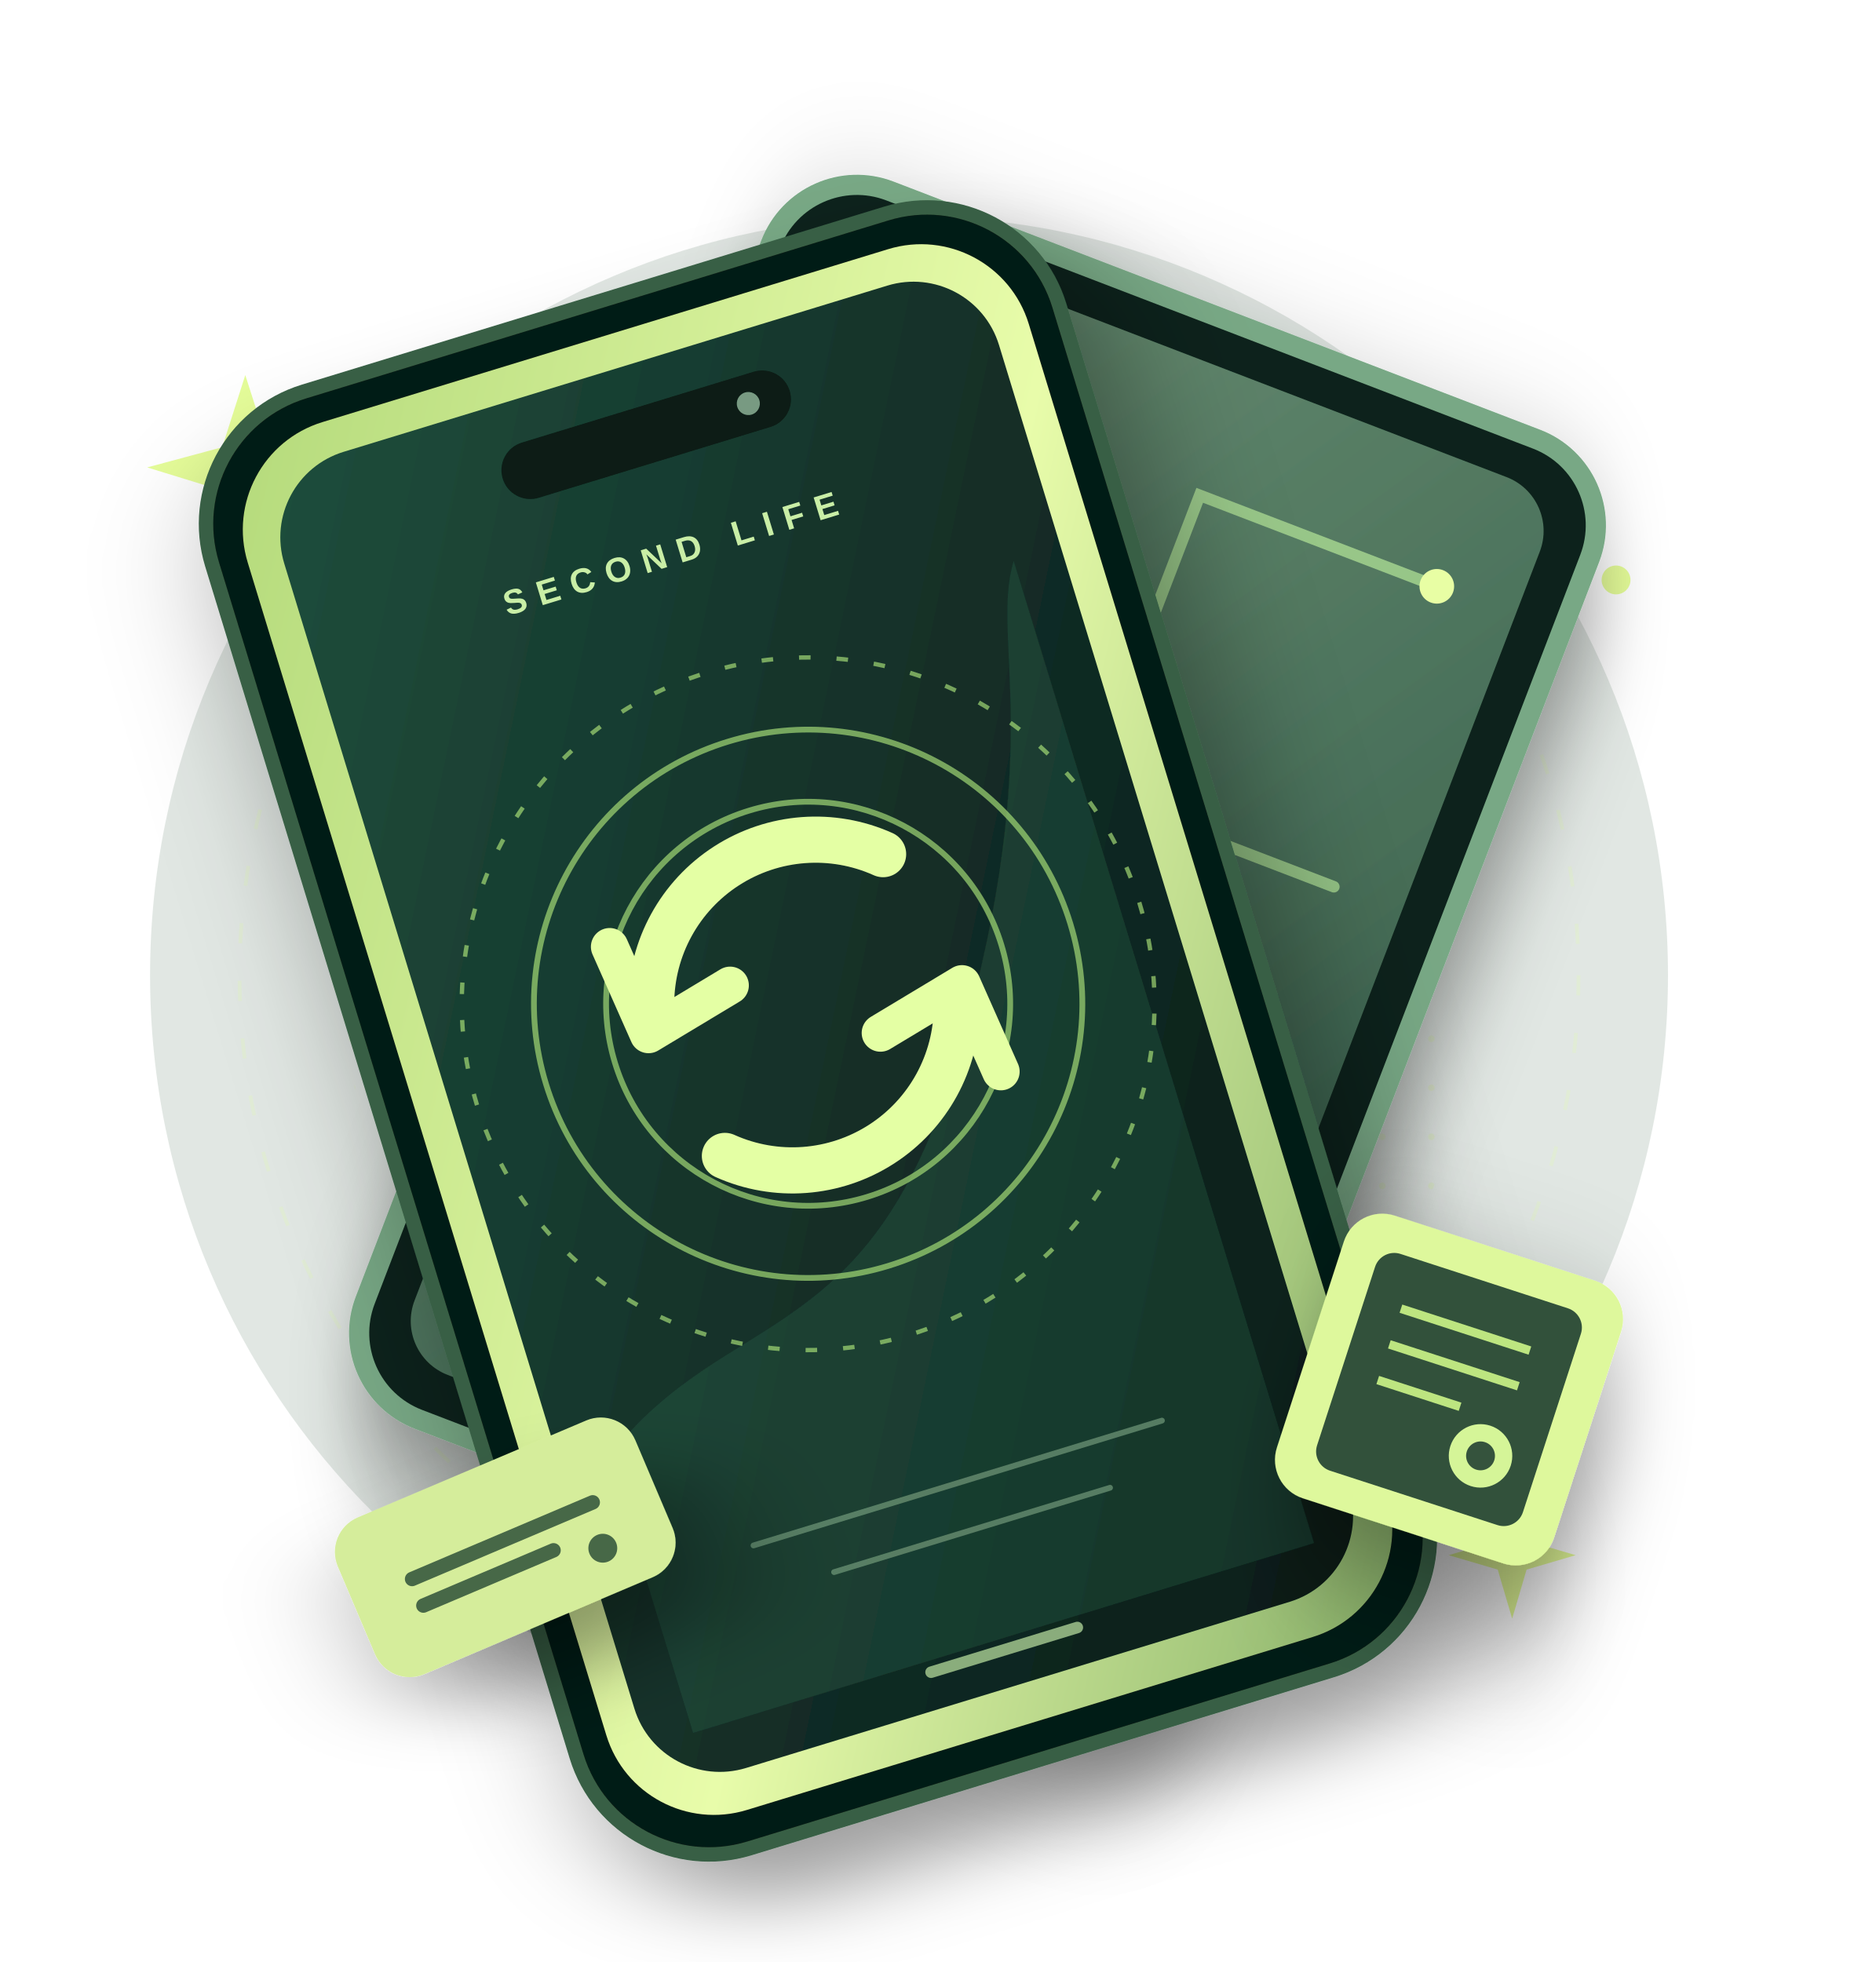
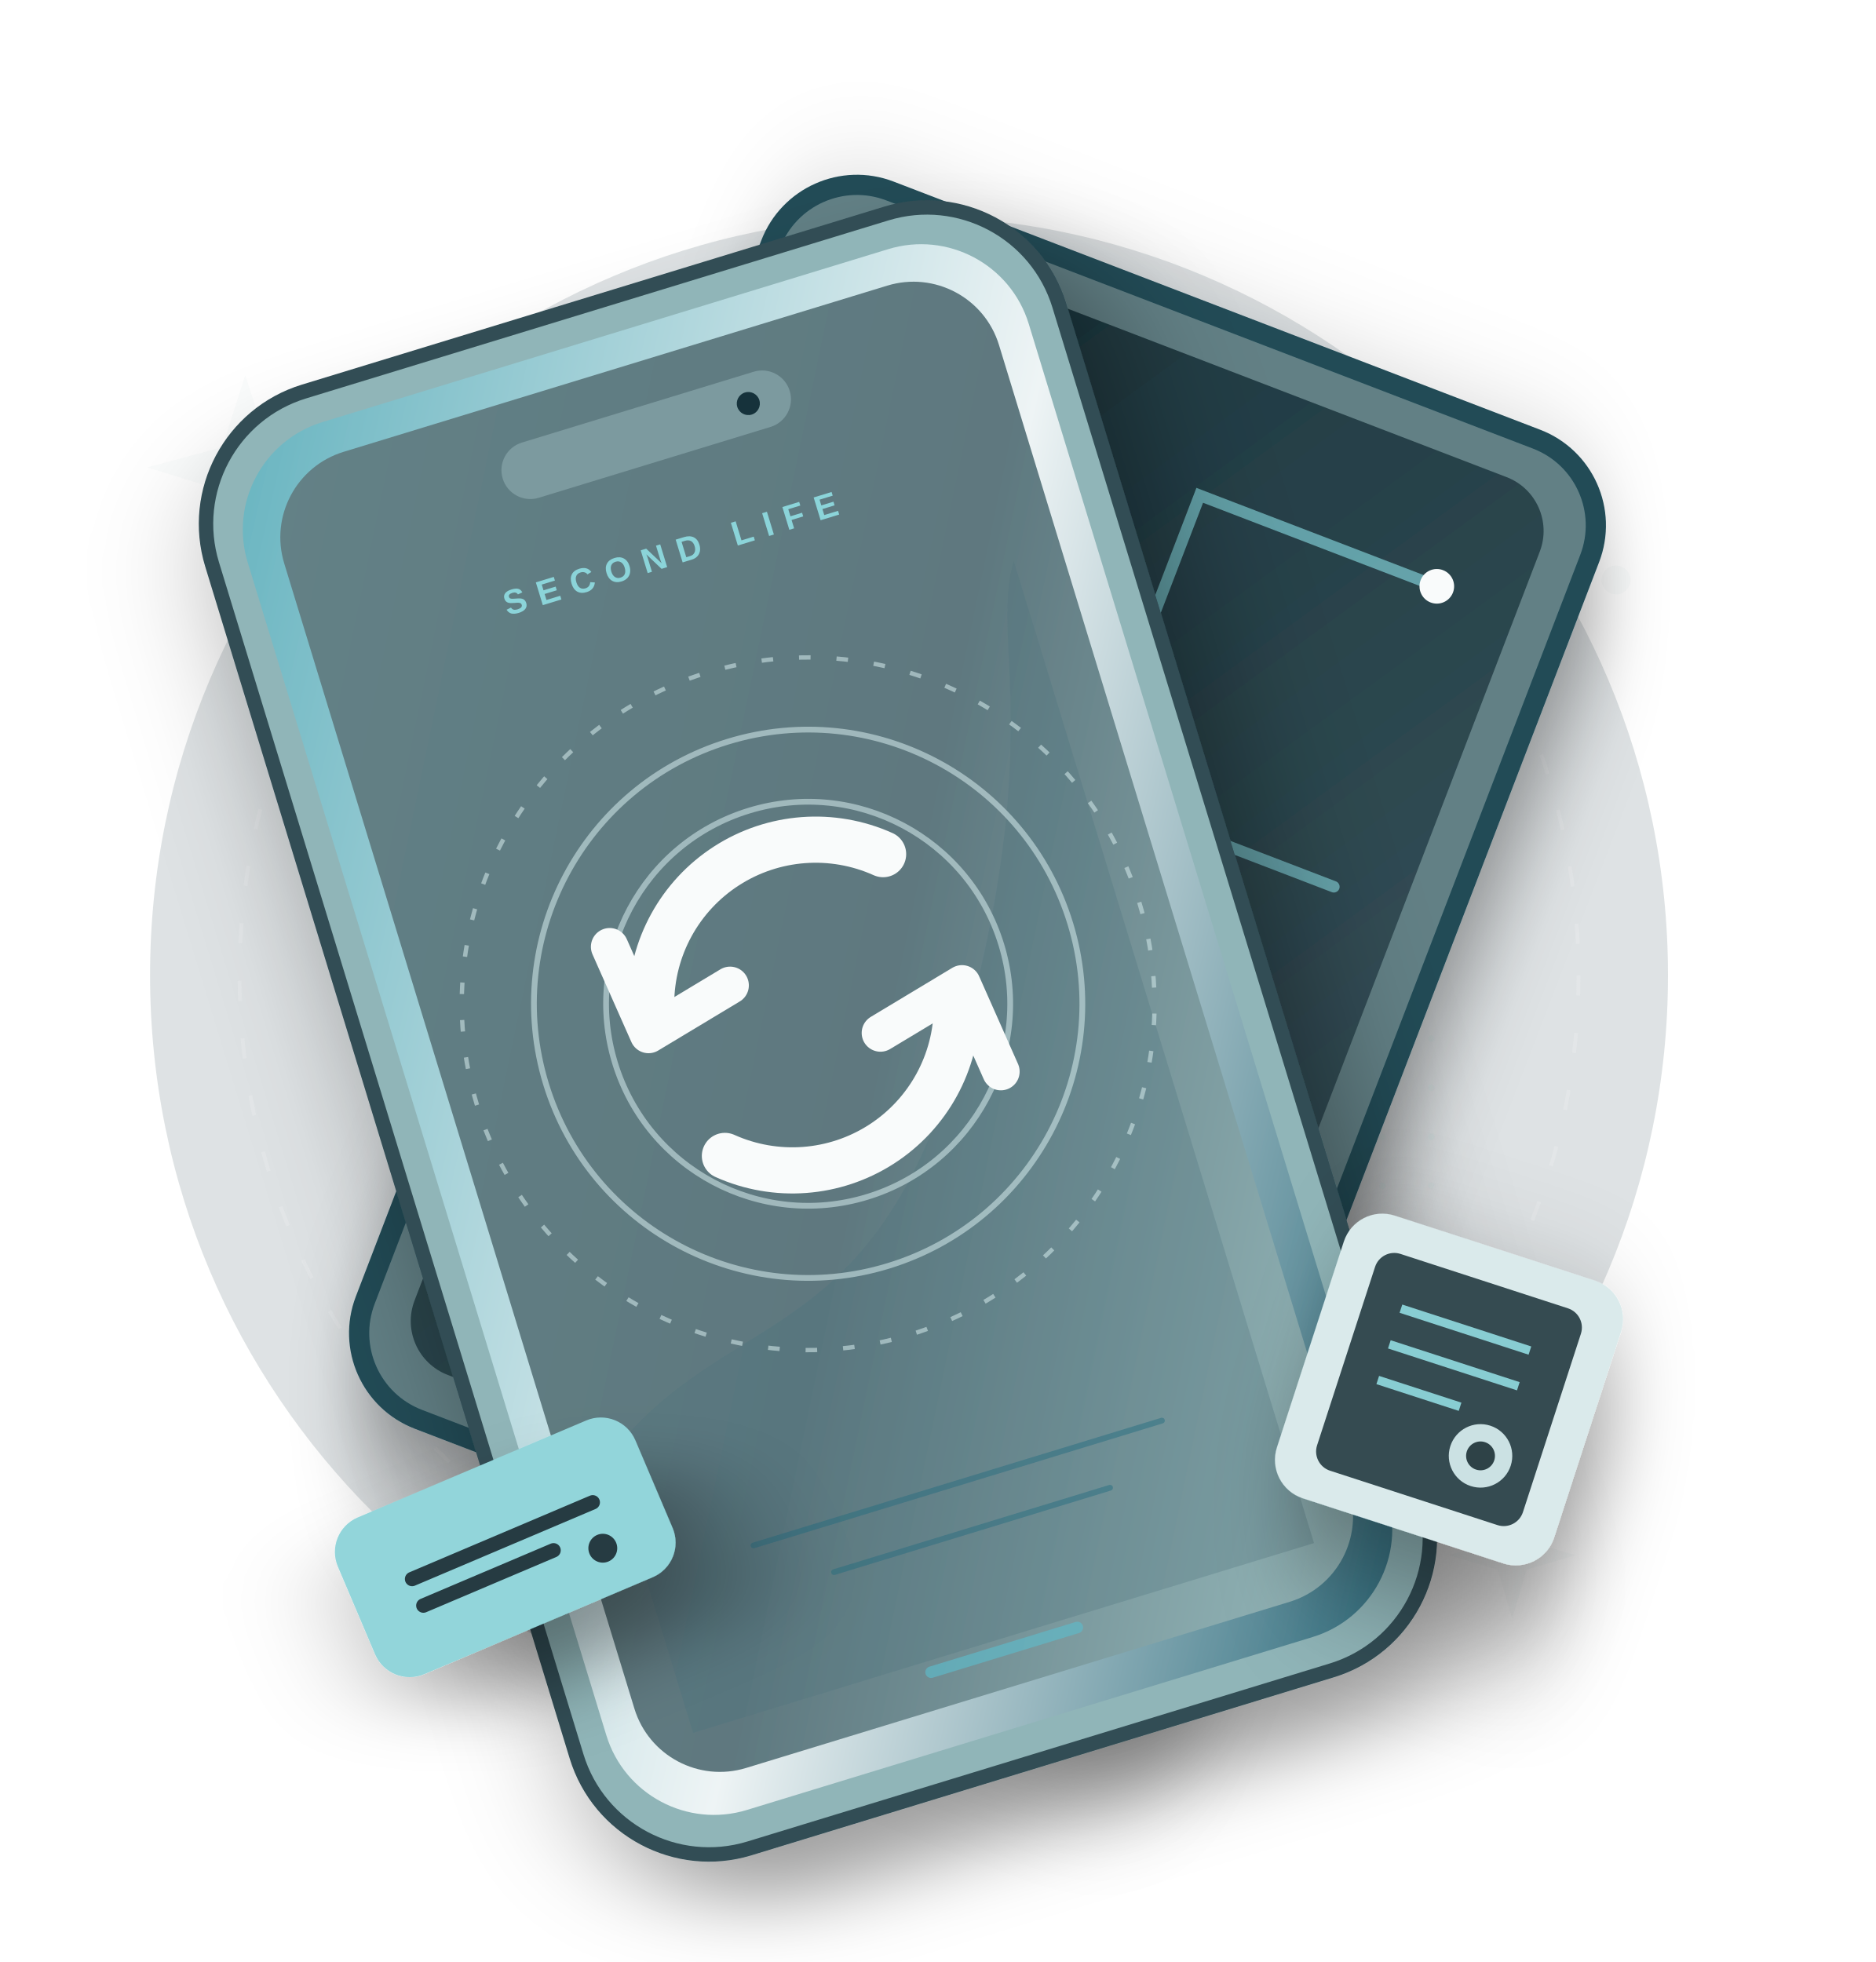
<svg xmlns="http://www.w3.org/2000/svg" viewBox="0 0 650 680" role="img" aria-label="Illustration of a repairable smartphone and circuits">
  <defs>
    <linearGradient id="phone" x1="0" y1="0" x2="1" y2="1">
-       <stop stop-color="#b4da7b" />
-       <stop offset=".55" stop-color="#e8fcaa" />
-       <stop offset="1" stop-color="#89b26a" />
+       <stop stop-color="#65b3bf" />
+       <stop offset=".55" stop-color="#eef4f5" />
+       <stop offset="1" stop-color="#2e6c7d" />
    </linearGradient>
    <linearGradient id="glass" x1="0" y1="0" x2="1" y2="1">
-       <stop stop-color="#1e4e3c" />
-       <stop offset=".55" stop-color="#132e27" />
-       <stop offset="1" stop-color="#061c17" />
+       <stop stop-color="#638186" />
+       <stop offset=".55" stop-color="#5e787f" />
+       <stop offset="1" stop-color="#97babc" />
    </linearGradient>
    <linearGradient id="board" x1="0" y1="0" x2="1" y2="1">
-       <stop stop-color="#6c9175" />
-       <stop offset="1" stop-color="#335b48" />
+       <stop stop-color="#19333b" />
+       <stop offset="1" stop-color="#3b565e" />
    </linearGradient>
    <filter id="shadow" x="-50%" y="-50%" width="200%" height="200%">
      <feDropShadow dx="8" dy="19" stdDeviation="19" flood-color="#000" flood-opacity=".38" />
    </filter>
    <filter id="glow">
      <feGaussianBlur stdDeviation="7" />
    </filter>
    <pattern id="dots" width="17" height="17" patternUnits="userSpaceOnUse">
-       <circle cx="3" cy="3" r="1.15" fill="#daf59a" opacity=".26" />
+       <circle cx="3" cy="3" r="1.15" fill="#cae0e2" opacity=".26" />
    </pattern>
  </defs>
-   <circle cx="315" cy="338" r="263" fill="#42694f" opacity=".16" />
-   <circle cx="315" cy="338" r="232" stroke="#defea0" stroke-opacity=".19" stroke-width="1.3" fill="none" stroke-dasharray="7 13" />
+   <circle cx="315" cy="338" r="263" fill="#2d4850" opacity=".16" />
+   <circle cx="315" cy="338" r="232" stroke="#f9fbfb" stroke-opacity=".19" stroke-width="1.3" fill="none" stroke-dasharray="7 13" />
  <circle cx="315" cy="338" r="196" fill="url(#dots)" />
-   <g fill="#e0fd86" opacity=".84">
+   <g fill="#f9fbfb" opacity=".84">
    <path d="M85 130l8 25 26 7-26 8-8 25-8-25-26-8 26-7z" />
    <path d="M524 517l5 17 17 5-17 5-5 17-5-17-17-5 17-5z" />
    <circle cx="560" cy="201" r="5" />
    <circle cx="134" cy="476" r="4" />
  </g>
  <g transform="translate(338 310) rotate(21) translate(-338 -310)" filter="url(#shadow)">
-     <rect x="191" y="93" width="304" height="456" rx="32" fill="#0e241c" stroke="#78a885" stroke-width="7" />
+     <rect x="191" y="93" width="304" height="456" rx="32" fill="#628085" stroke="#204b57" stroke-width="7" />
    <rect x="207" y="109" width="271" height="422" rx="20" fill="url(#board)" />
-     <g fill="none" stroke="#b7e999" stroke-width="4" stroke-linecap="round" opacity=".69">
+     <g fill="none" stroke="#7fcdd3" stroke-width="4" stroke-linecap="round" opacity=".69">
      <path d="M222 157h70v65h55v95h77" />
      <path d="M449 153h-88v60h-38v67h-65" />
      <path d="M234 471h89v-65h109" />
      <path d="M466 382h-78v75h-58v56" />
      <path d="M240 351h70v-68h60" />
      <path d="M453 263h-50v60h-73" />
    </g>
-     <g fill="#e8fea4">
+     <g fill="#f9fbfb">
      <circle cx="222" cy="157" r="7" />
      <circle cx="424" cy="317" r="7" />
      <circle cx="449" cy="153" r="6" />
      <circle cx="258" cy="280" r="7" />
      <circle cx="431" cy="406" r="7" />
      <circle cx="330" cy="513" r="6" />
    </g>
-     <rect x="273" y="259" width="137" height="115" rx="11" fill="#193e2e" stroke="#dafa9b" stroke-width="7" />
-     <rect x="300" y="286" width="82" height="61" rx="7" fill="#97c478" />
-     <text x="341" y="322" text-anchor="middle" fill="#193e2e" font-family="Arial,sans-serif" font-weight="bold" font-size="26">↻</text>
+     <rect x="273" y="259" width="137" height="115" rx="11" fill="#5f7c80" stroke="#e5eff0" stroke-width="7" />
+     <rect x="300" y="286" width="82" height="61" rx="7" fill="#33869d" />
+     <text x="341" y="322" text-anchor="middle" fill="#5f7c80" font-family="Arial,sans-serif" font-weight="bold" font-size="26">↻</text>
  </g>
  <g transform="translate(284 354) rotate(-17) translate(-284 -354)" filter="url(#shadow)">
-     <rect x="129" y="93" width="307" height="528" rx="48" fill="#061a13" stroke="#395f44" stroke-width="5" />
+     <rect x="129" y="93" width="307" height="528" rx="48" fill="#90b5b8" stroke="#334e55" stroke-width="5" />
    <rect x="141" y="105" width="283" height="503" rx="39" fill="url(#phone)" />
    <rect x="153" y="117" width="259" height="477" rx="31" fill="url(#glass)" />
-     <path d="M170 477c55-39 98-7 158-100s51-132 67-156v356H170z" fill="#306a4e" opacity=".3" />
-     <g fill="none" stroke="#b9f381" opacity=".6">
+     <path d="M170 477c55-39 98-7 158-100s51-132 67-156v356H170z" fill="#4c727d" opacity=".3" />
+     <g fill="none" stroke="#cce2e4" opacity=".6">
      <circle cx="282" cy="347" r="95" stroke-width="2" />
      <circle cx="282" cy="347" r="120" stroke-width="1.5" stroke-dasharray="4 9" />
      <circle cx="282" cy="347" r="70" stroke-width="2" />
    </g>
-     <path d="M322 305a57 57 0 0 0-92 26" fill="none" stroke="#e4ffa4" stroke-width="16" stroke-linecap="round" />
-     <path d="M222 308l4 33 32-8" stroke="#e4ffa4" stroke-width="13" stroke-linecap="round" stroke-linejoin="round" fill="none" />
-     <path d="M239 389a57 57 0 0 0 92-26" fill="none" stroke="#e4ffa4" stroke-width="16" stroke-linecap="round" />
-     <path d="M339 389l-4-33-32 8" stroke="#e4ffa4" stroke-width="13" stroke-linecap="round" stroke-linejoin="round" fill="none" />
-     <rect x="234" y="132" width="104" height="20" rx="10" fill="#081b14" />
-     <circle cx="323" cy="142" r="4" fill="#789a82" />
-     <text x="282" y="188" font-family="Arial,sans-serif" font-size="12" letter-spacing="4" font-weight="bold" text-anchor="middle" fill="#c9eea6">SECOND LIFE</text>
-     <path d="M209 521h148" stroke="#a3cda3" stroke-width="2" stroke-linecap="round" opacity=".45" />
-     <path d="M233 538h100" stroke="#a3cda3" stroke-width="2" stroke-linecap="round" opacity=".45" />
-     <rect x="253" y="579" width="57" height="4" rx="2" fill="#bfe5a2" opacity=".7" />
+     <path d="M322 305a57 57 0 0 0-92 26" fill="none" stroke="#f9fbfb" stroke-width="16" stroke-linecap="round" />
+     <path d="M222 308l4 33 32-8" stroke="#f9fbfb" stroke-width="13" stroke-linecap="round" stroke-linejoin="round" fill="none" />
+     <path d="M239 389a57 57 0 0 0 92-26" fill="none" stroke="#f9fbfb" stroke-width="16" stroke-linecap="round" />
+     <path d="M339 389l-4-33-32 8" stroke="#f9fbfb" stroke-width="13" stroke-linecap="round" stroke-linejoin="round" fill="none" />
+     <rect x="234" y="132" width="104" height="20" rx="10" fill="#7c9a9f" />
+     <circle cx="323" cy="142" r="4" fill="#17333b" />
+     <text x="282" y="188" font-family="Arial,sans-serif" font-size="12" letter-spacing="4" font-weight="bold" text-anchor="middle" fill="#8bd4d9">SECOND LIFE</text>
+     <path d="M209 521h148" stroke="#216a7f" stroke-width="2" stroke-linecap="round" opacity=".45" />
+     <path d="M233 538h100" stroke="#216a7f" stroke-width="2" stroke-linecap="round" opacity=".45" />
+     <rect x="253" y="579" width="57" height="4" rx="2" fill="#5fb8c6" opacity=".7" />
  </g>
  <g transform="translate(470 417) rotate(18)" filter="url(#shadow)">
-     <rect width="101" height="103" rx="14" fill="#def89c" />
-     <rect x="13" y="12" width="75" height="79" rx="7" fill="#31513b" />
-     <path d="M26 30h47M26 43h47M26 56h30" stroke="#bde580" stroke-width="3" />
-     <circle cx="68" cy="70" r="11" fill="#d5f598" />
-     <circle cx="68" cy="70" r="5" fill="#36533d" />
+     <rect width="101" height="103" rx="14" fill="#daeaeb" />
+     <rect x="13" y="12" width="75" height="79" rx="7" fill="#354b51" />
+     <path d="M26 30h47M26 43h47M26 56h30" stroke="#88cdd2" stroke-width="3" />
+     <circle cx="68" cy="70" r="11" fill="#cbe1e3" />
+     <circle cx="68" cy="70" r="5" fill="#2d4247" />
  </g>
  <g transform="translate(112 531) rotate(-23)" filter="url(#shadow)">
-     <rect width="112" height="59" rx="13" fill="#d5ed9b" />
-     <path d="M22 27h68M22 37h49" stroke="#476747" stroke-width="5" stroke-linecap="round" />
-     <circle cx="87" cy="43" r="5" fill="#476747" />
+     <rect width="112" height="59" rx="13" fill="#92d5da" />
+     <path d="M22 27h68M22 37h49" stroke="#253b42" stroke-width="5" stroke-linecap="round" />
+     <circle cx="87" cy="43" r="5" fill="#253b42" />
  </g>
</svg>
